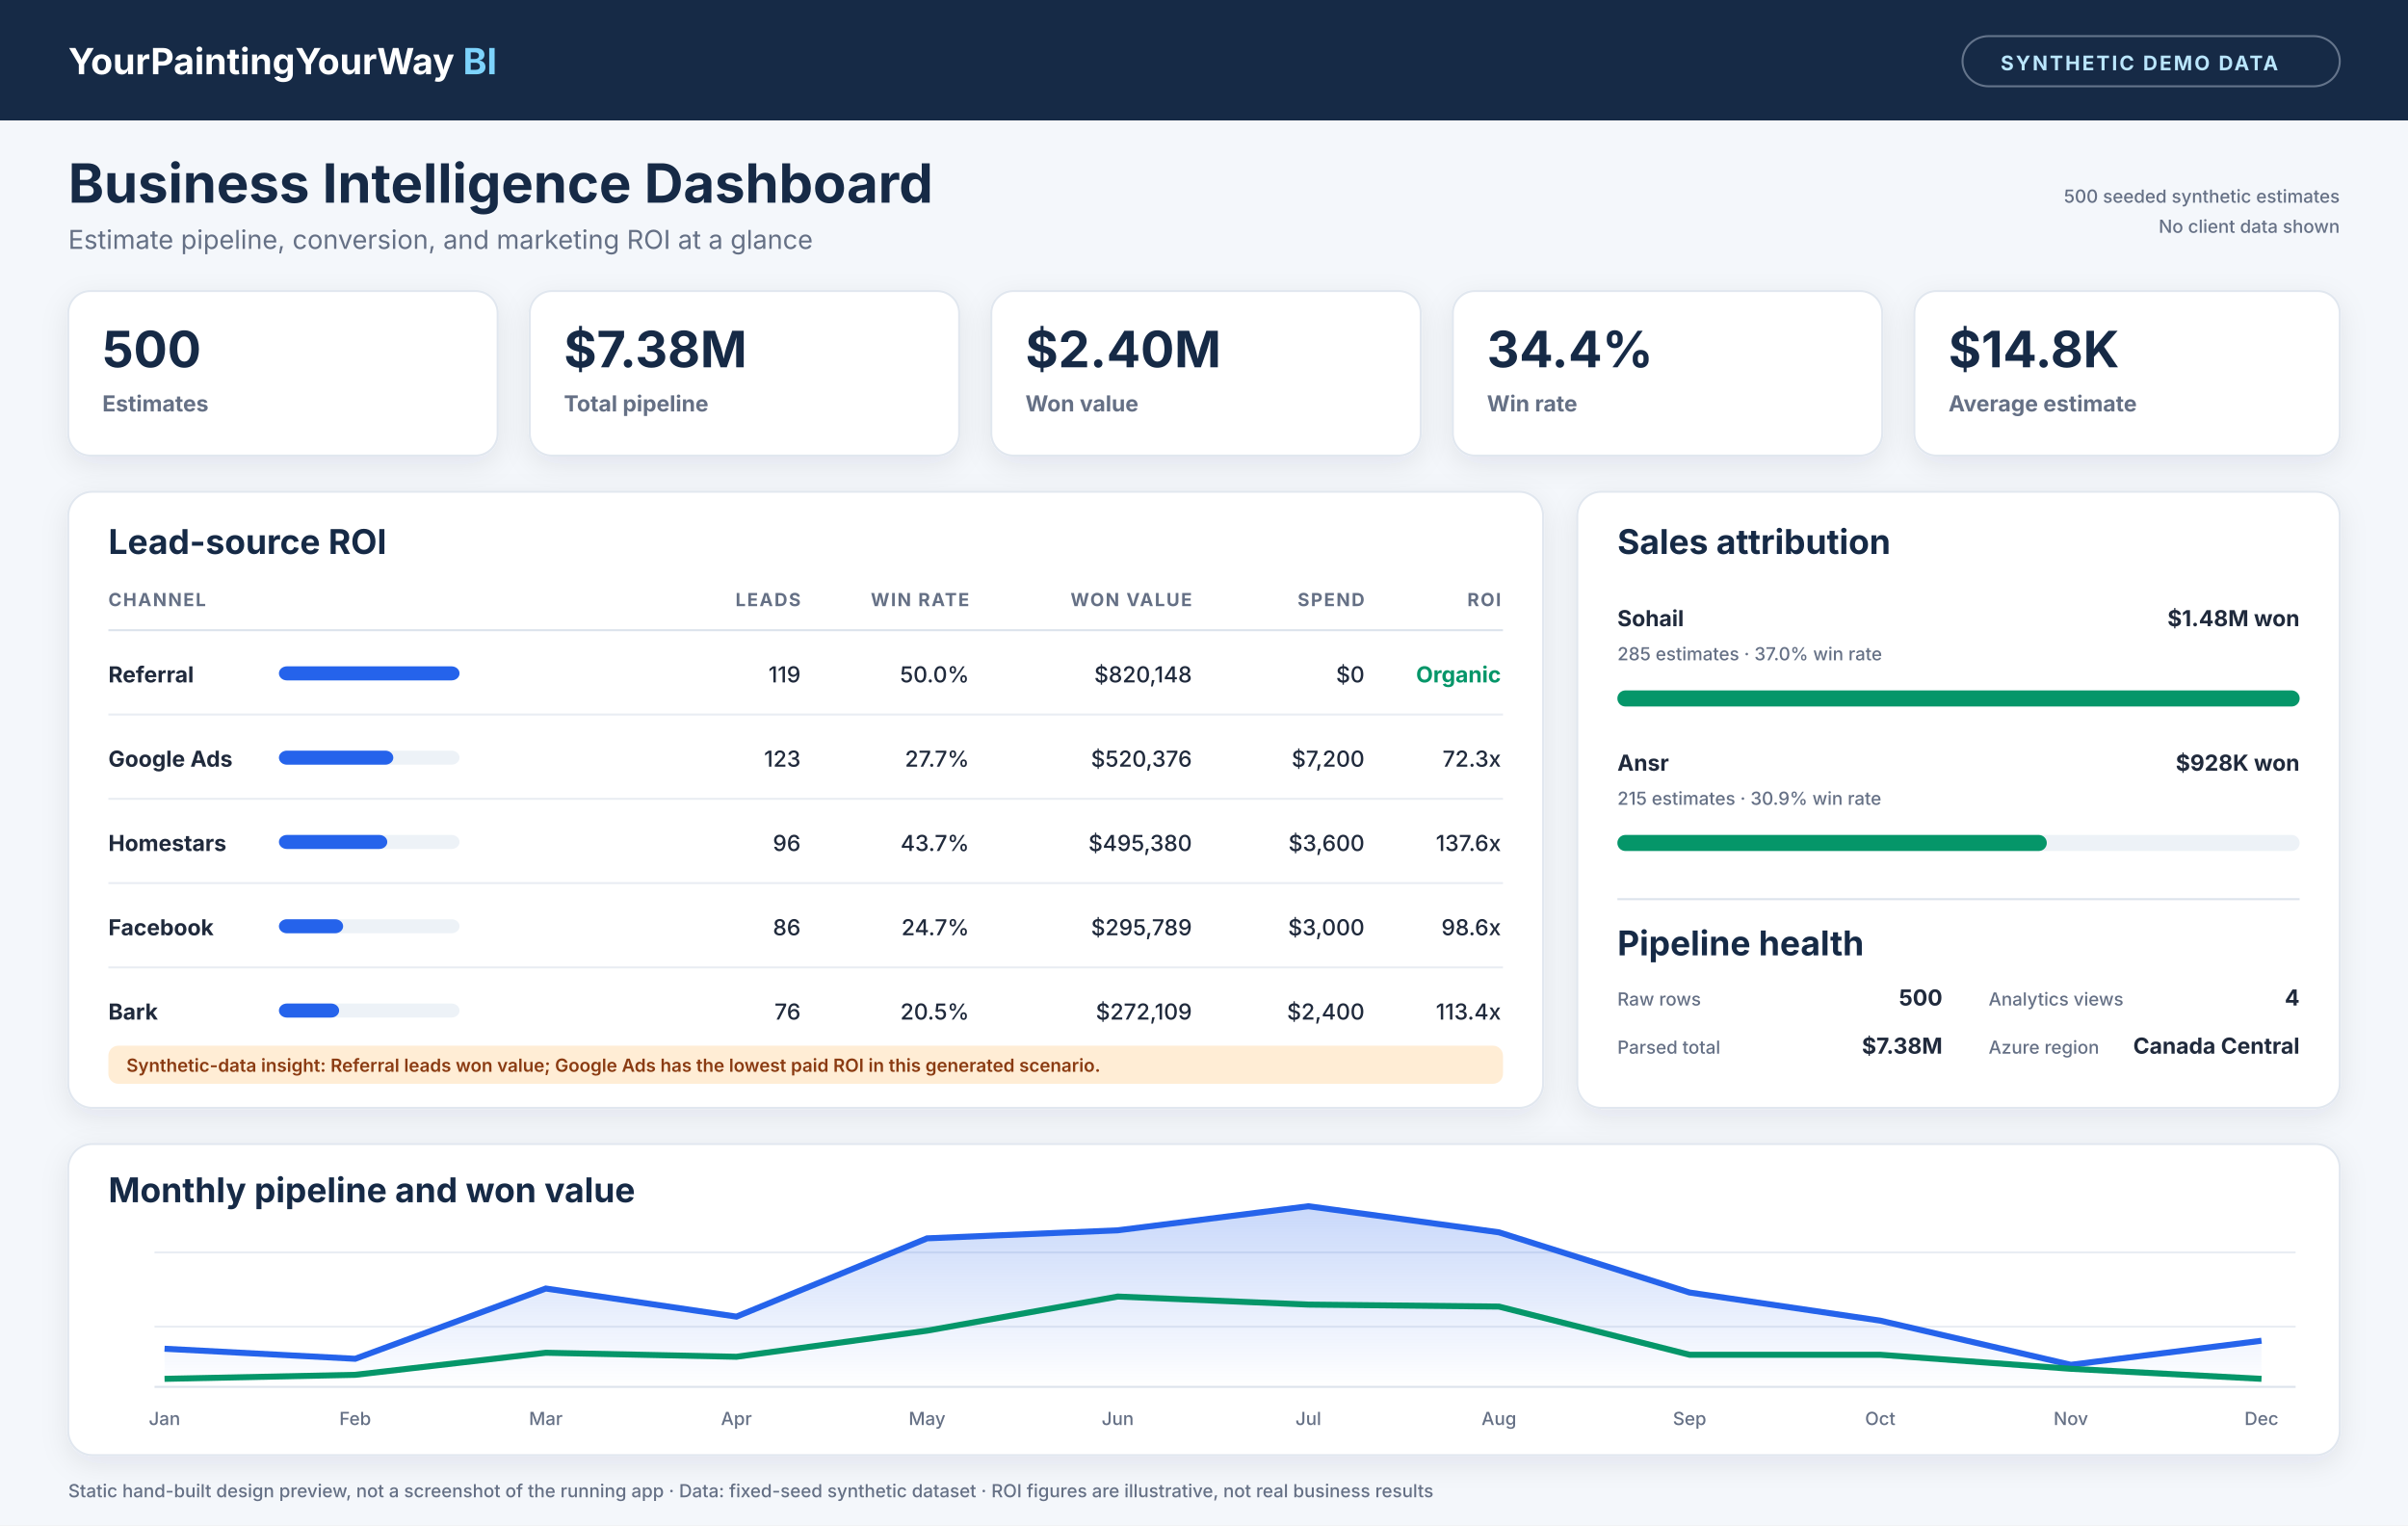
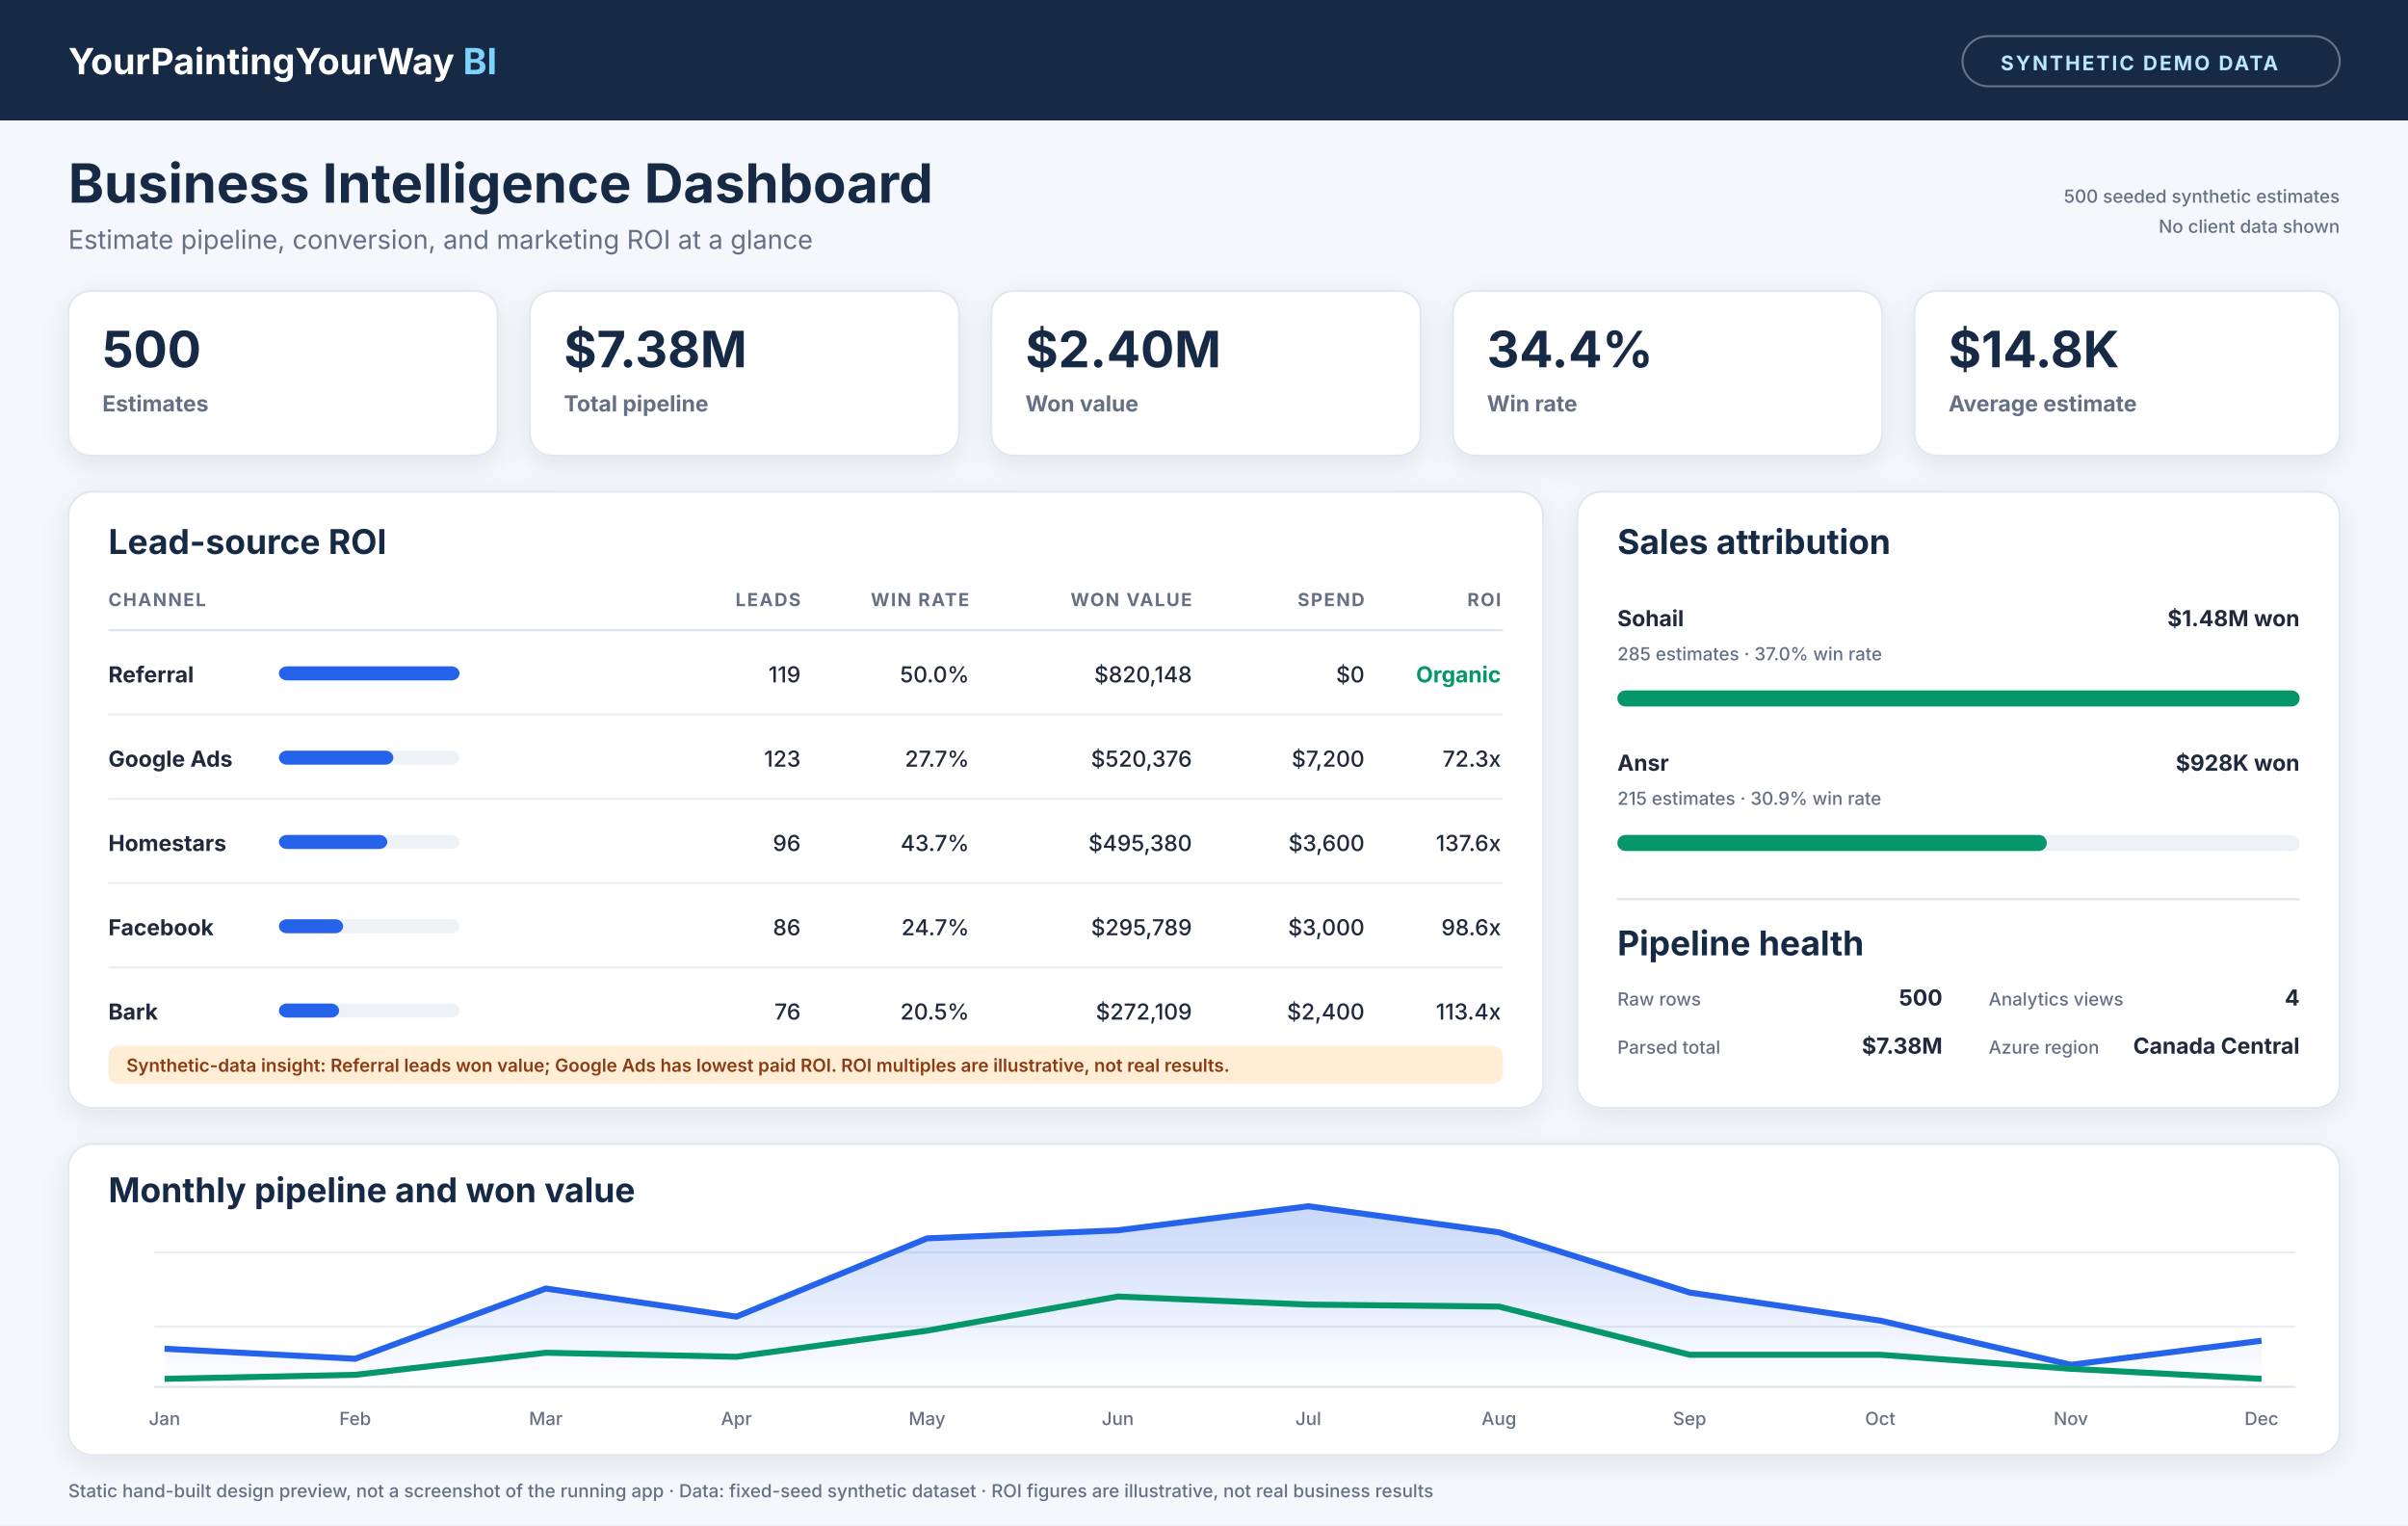
<svg xmlns="http://www.w3.org/2000/svg" width="1200" height="760" viewBox="0 0 1200 760" role="img" aria-labelledby="title desc">
  <defs>
    <linearGradient id="pipelineArea" x1="0" y1="0" x2="0" y2="1">
      <stop offset="0" stop-color="#2563eb" stop-opacity=".25" />
      <stop offset="1" stop-color="#2563eb" stop-opacity="0" />
    </linearGradient>
    <filter id="shadow" x="-20%" y="-20%" width="140%" height="150%">
      <feDropShadow dx="0" dy="4" stdDeviation="7" flood-color="#162a46" flood-opacity=".08" />
    </filter>
    <style>
      .bg{fill:#f4f7fb}.nav{fill:#162a46}.panel{fill:#fff;stroke:#e1e7ef;stroke-width:1;filter:url(#shadow)}
      .h1{font:700 27px Inter,Segoe UI,sans-serif;fill:#162a46}.h2{font:700 17px Inter,Segoe UI,sans-serif;fill:#162a46}
      .brand{font:700 18px Inter,Segoe UI,sans-serif;fill:#fff}.tag{font:700 10px Inter,Segoe UI,sans-serif;fill:#bae6fd;letter-spacing:1px}
      .sub{font:400 13px Inter,Segoe UI,sans-serif;fill:#657085}.kpi{font:750 25px Inter,Segoe UI,sans-serif;fill:#162a46}
      .label{font:650 11px Inter,Segoe UI,sans-serif;fill:#657085}.th{font:700 9px Inter,Segoe UI,sans-serif;fill:#657085;letter-spacing:.7px}
      .td{font:500 11px Inter,Segoe UI,sans-serif;fill:#202a3c}.tdb{font:700 11px Inter,Segoe UI,sans-serif;fill:#202a3c}
      .small{font:500 9px Inter,Segoe UI,sans-serif;fill:#657085}.axis{stroke:#dce3ec;stroke-width:1}.grid{stroke:#e9edf3;stroke-width:1}
      .pipe{fill:none;stroke:#2563eb;stroke-width:3}.won{fill:none;stroke:#059669;stroke-width:3}
    </style>
  </defs>
  <rect class="bg" width="1200" height="760" />
  <rect class="nav" width="1200" height="60" />
  <text class="brand" x="34" y="37">YourPaintingYourWay <tspan fill="#7dd3fc">BI</tspan>
  </text>
  <rect x="978" y="18" width="188" height="25" rx="13" fill="none" stroke="#64748b" />
  <text class="tag" x="997" y="35">SYNTHETIC DEMO DATA</text>
  <text class="h1" x="34" y="101">Business Intelligence Dashboard</text>
  <text class="sub" x="34" y="124">Estimate pipeline, conversion, and marketing ROI at a glance</text>
  <text class="small" x="1166" y="101" text-anchor="end">500 seeded synthetic estimates</text>
  <text class="small" x="1166" y="116" text-anchor="end">No client data shown</text>
  <g transform="translate(34 145)">
    <rect class="panel" width="214" height="82" rx="11" />
    <text class="kpi" x="17" y="38">500</text>
    <text class="label" x="17" y="60">Estimates</text>
  </g>
  <g transform="translate(264 145)">
    <rect class="panel" width="214" height="82" rx="11" />
    <text class="kpi" x="17" y="38">$7.38M</text>
    <text class="label" x="17" y="60">Total pipeline</text>
  </g>
  <g transform="translate(494 145)">
    <rect class="panel" width="214" height="82" rx="11" />
    <text class="kpi" x="17" y="38">$2.40M</text>
    <text class="label" x="17" y="60">Won value</text>
  </g>
  <g transform="translate(724 145)">
    <rect class="panel" width="214" height="82" rx="11" />
    <text class="kpi" x="17" y="38">34.4%</text>
    <text class="label" x="17" y="60">Win rate</text>
  </g>
  <g transform="translate(954 145)">
    <rect class="panel" width="212" height="82" rx="11" />
    <text class="kpi" x="17" y="38">$14.8K</text>
    <text class="label" x="17" y="60">Average estimate</text>
  </g>
  <g transform="translate(34 245)">
    <rect class="panel" width="735" height="307" rx="12" />
    <text class="h2" x="20" y="31">Lead-source ROI</text>
    <text class="th" x="20" y="57">CHANNEL</text>
    <text class="th" x="365" y="57" text-anchor="end">LEADS</text>
    <text class="th" x="449" y="57" text-anchor="end">WIN RATE</text>
    <text class="th" x="560" y="57" text-anchor="end">WON VALUE</text>
    <text class="th" x="646" y="57" text-anchor="end">SPEND</text>
    <text class="th" x="714" y="57" text-anchor="end">ROI</text>
    <line class="axis" x1="20" x2="715" y1="69" y2="69" />
    <g transform="translate(0 84)">
      <text class="tdb" x="20" y="11">Referral</text>
      <rect x="105" y="3" width="90" height="7" rx="4" fill="#edf2f7" />
      <rect x="105" y="3" width="90" height="7" rx="4" fill="#2563eb" />
      <text class="td" x="365" y="11" text-anchor="end">119</text>
      <text class="td" x="449" y="11" text-anchor="end">50.0%</text>
      <text class="td" x="560" y="11" text-anchor="end">$820,148</text>
      <text class="td" x="646" y="11" text-anchor="end">$0</text>
      <text x="714" y="11" text-anchor="end" style="font:700 11px Inter,Segoe UI,sans-serif;fill:#059669">Organic</text>
    </g>
    <line class="grid" x1="20" x2="715" y1="111" y2="111" />
    <g transform="translate(0 126)">
      <text class="tdb" x="20" y="11">Google Ads</text>
      <rect x="105" y="3" width="90" height="7" rx="4" fill="#edf2f7" />
      <rect x="105" y="3" width="57" height="7" rx="4" fill="#2563eb" />
      <text class="td" x="365" y="11" text-anchor="end">123</text>
      <text class="td" x="449" y="11" text-anchor="end">27.7%</text>
      <text class="td" x="560" y="11" text-anchor="end">$520,376</text>
      <text class="td" x="646" y="11" text-anchor="end">$7,200</text>
      <text class="td" x="714" y="11" text-anchor="end">72.3x</text>
    </g>
    <line class="grid" x1="20" x2="715" y1="153" y2="153" />
    <g transform="translate(0 168)">
      <text class="tdb" x="20" y="11">Homestars</text>
      <rect x="105" y="3" width="90" height="7" rx="4" fill="#edf2f7" />
      <rect x="105" y="3" width="54" height="7" rx="4" fill="#2563eb" />
      <text class="td" x="365" y="11" text-anchor="end">96</text>
      <text class="td" x="449" y="11" text-anchor="end">43.7%</text>
      <text class="td" x="560" y="11" text-anchor="end">$495,380</text>
      <text class="td" x="646" y="11" text-anchor="end">$3,600</text>
      <text class="td" x="714" y="11" text-anchor="end">137.6x</text>
    </g>
    <line class="grid" x1="20" x2="715" y1="195" y2="195" />
    <g transform="translate(0 210)">
      <text class="tdb" x="20" y="11">Facebook</text>
      <rect x="105" y="3" width="90" height="7" rx="4" fill="#edf2f7" />
      <rect x="105" y="3" width="32" height="7" rx="4" fill="#2563eb" />
      <text class="td" x="365" y="11" text-anchor="end">86</text>
      <text class="td" x="449" y="11" text-anchor="end">24.7%</text>
      <text class="td" x="560" y="11" text-anchor="end">$295,789</text>
      <text class="td" x="646" y="11" text-anchor="end">$3,000</text>
      <text class="td" x="714" y="11" text-anchor="end">98.6x</text>
    </g>
    <line class="grid" x1="20" x2="715" y1="237" y2="237" />
    <g transform="translate(0 252)">
      <text class="tdb" x="20" y="11">Bark</text>
      <rect x="105" y="3" width="90" height="7" rx="4" fill="#edf2f7" />
      <rect x="105" y="3" width="30" height="7" rx="4" fill="#2563eb" />
      <text class="td" x="365" y="11" text-anchor="end">76</text>
      <text class="td" x="449" y="11" text-anchor="end">20.5%</text>
      <text class="td" x="560" y="11" text-anchor="end">$272,109</text>
      <text class="td" x="646" y="11" text-anchor="end">$2,400</text>
      <text class="td" x="714" y="11" text-anchor="end">113.4x</text>
    </g>
    <rect x="20" y="276" width="695" height="19" rx="5" fill="#ffedd5" />
-     <text x="29" y="289" style="font:600 9px Inter,Segoe UI,sans-serif;fill:#8a3b12">Synthetic-data insight: Referral leads won value; Google Ads has the lowest paid ROI in this generated scenario.</text>
+     <text x="29" y="289" style="font:600 9px Inter,Segoe UI,sans-serif;fill:#8a3b12">Synthetic-data insight: Referral leads won value; Google Ads has lowest paid ROI. ROI multiples are illustrative, not real results.</text>
  </g>
  <g transform="translate(786 245)">
    <rect class="panel" width="380" height="307" rx="12" />
    <text class="h2" x="20" y="31">Sales attribution</text>
    <text class="tdb" x="20" y="67">Sohail</text>
    <text class="tdb" x="360" y="67" text-anchor="end">$1.48M won</text>
    <text class="small" x="20" y="84">285 estimates · 37.0% win rate</text>
    <rect x="20" y="99" width="340" height="8" rx="4" fill="#edf2f7" />
    <rect x="20" y="99" width="340" height="8" rx="4" fill="#059669" />
    <text class="tdb" x="20" y="139">Ansr</text>
    <text class="tdb" x="360" y="139" text-anchor="end">$928K won</text>
    <text class="small" x="20" y="156">215 estimates · 30.9% win rate</text>
    <rect x="20" y="171" width="340" height="8" rx="4" fill="#edf2f7" />
    <rect x="20" y="171" width="214" height="8" rx="4" fill="#059669" />
    <line class="axis" x1="20" x2="360" y1="203" y2="203" />
    <text class="h2" x="20" y="231">Pipeline health</text>
    <text class="small" x="20" y="256">Raw rows</text>
    <text class="tdb" x="182" y="256" text-anchor="end">500</text>
    <text class="small" x="205" y="256">Analytics views</text>
    <text class="tdb" x="360" y="256" text-anchor="end">4</text>
    <text class="small" x="20" y="280">Parsed total</text>
    <text class="tdb" x="182" y="280" text-anchor="end">$7.38M</text>
    <text class="small" x="205" y="280">Azure region</text>
    <text class="tdb" x="360" y="280" text-anchor="end">Canada Central</text>
  </g>
  <g transform="translate(34 570)">
    <rect class="panel" width="1132" height="155" rx="12" />
    <text class="h2" x="20" y="29">Monthly pipeline and won value</text>
    <line class="grid" x1="43" x2="1110" y1="54" y2="54" />
    <line class="grid" x1="43" x2="1110" y1="91" y2="91" />
    <line class="axis" x1="43" x2="1110" y1="121" y2="121" />
    <path fill="url(#pipelineArea)" d="M48 102 L143 107 L238 72 L333 86 L428 47 L523 43 L618 31 L713 44 L808 74 L903 88 L998 110 L1093 98 L1093 121 L48 121Z" />
    <path class="pipe" d="M48 102 L143 107 L238 72 L333 86 L428 47 L523 43 L618 31 L713 44 L808 74 L903 88 L998 110 L1093 98" />
    <path class="won" d="M48 117 L143 115 L238 104 L333 106 L428 93 L523 76 L618 80 L713 81 L808 105 L903 105 L998 112 L1093 117" />
    <g class="small" text-anchor="middle">
      <text x="48" y="140">Jan</text>
      <text x="143" y="140">Feb</text>
      <text x="238" y="140">Mar</text>
      <text x="333" y="140">Apr</text>
      <text x="428" y="140">May</text>
      <text x="523" y="140">Jun</text>
      <text x="618" y="140">Jul</text>
      <text x="713" y="140">Aug</text>
      <text x="808" y="140">Sep</text>
      <text x="903" y="140">Oct</text>
      <text x="998" y="140">Nov</text>
      <text x="1093" y="140">Dec</text>
    </g>
  </g>
  <text class="small" x="34" y="746">Static hand-built design preview, not a screenshot of the running app · Data: fixed-seed synthetic dataset · ROI figures are illustrative, not real business results</text>
</svg>
